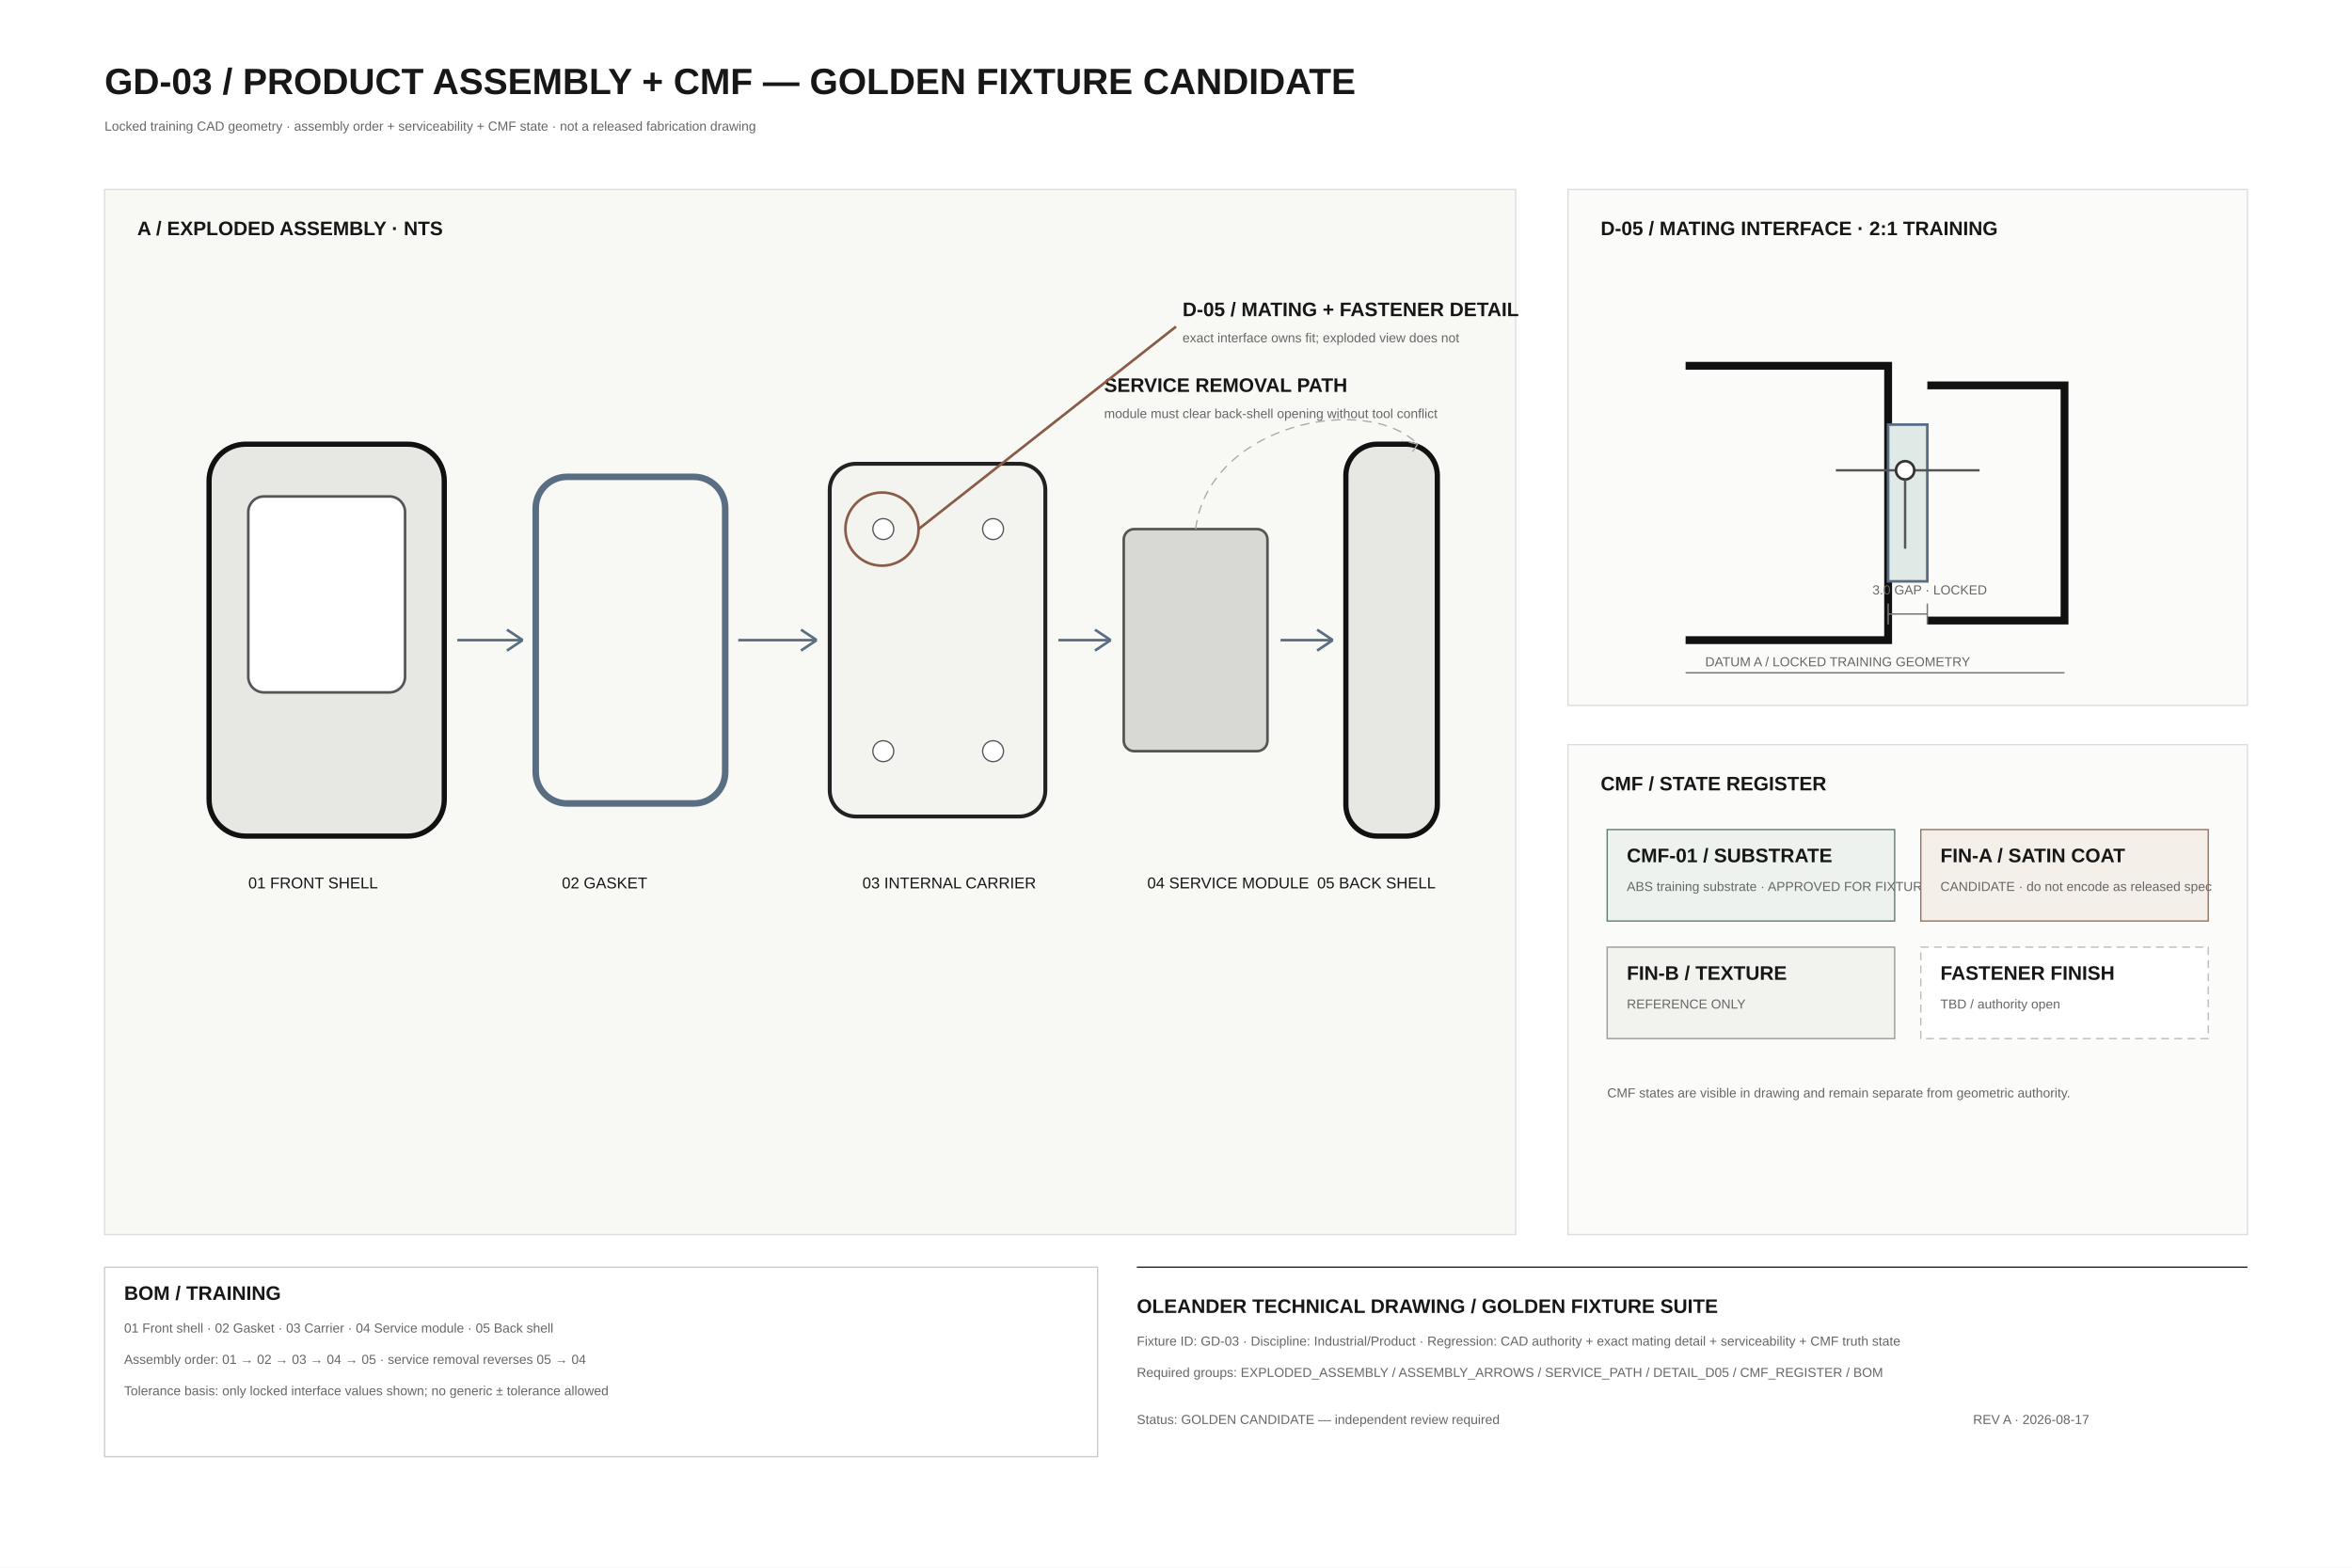
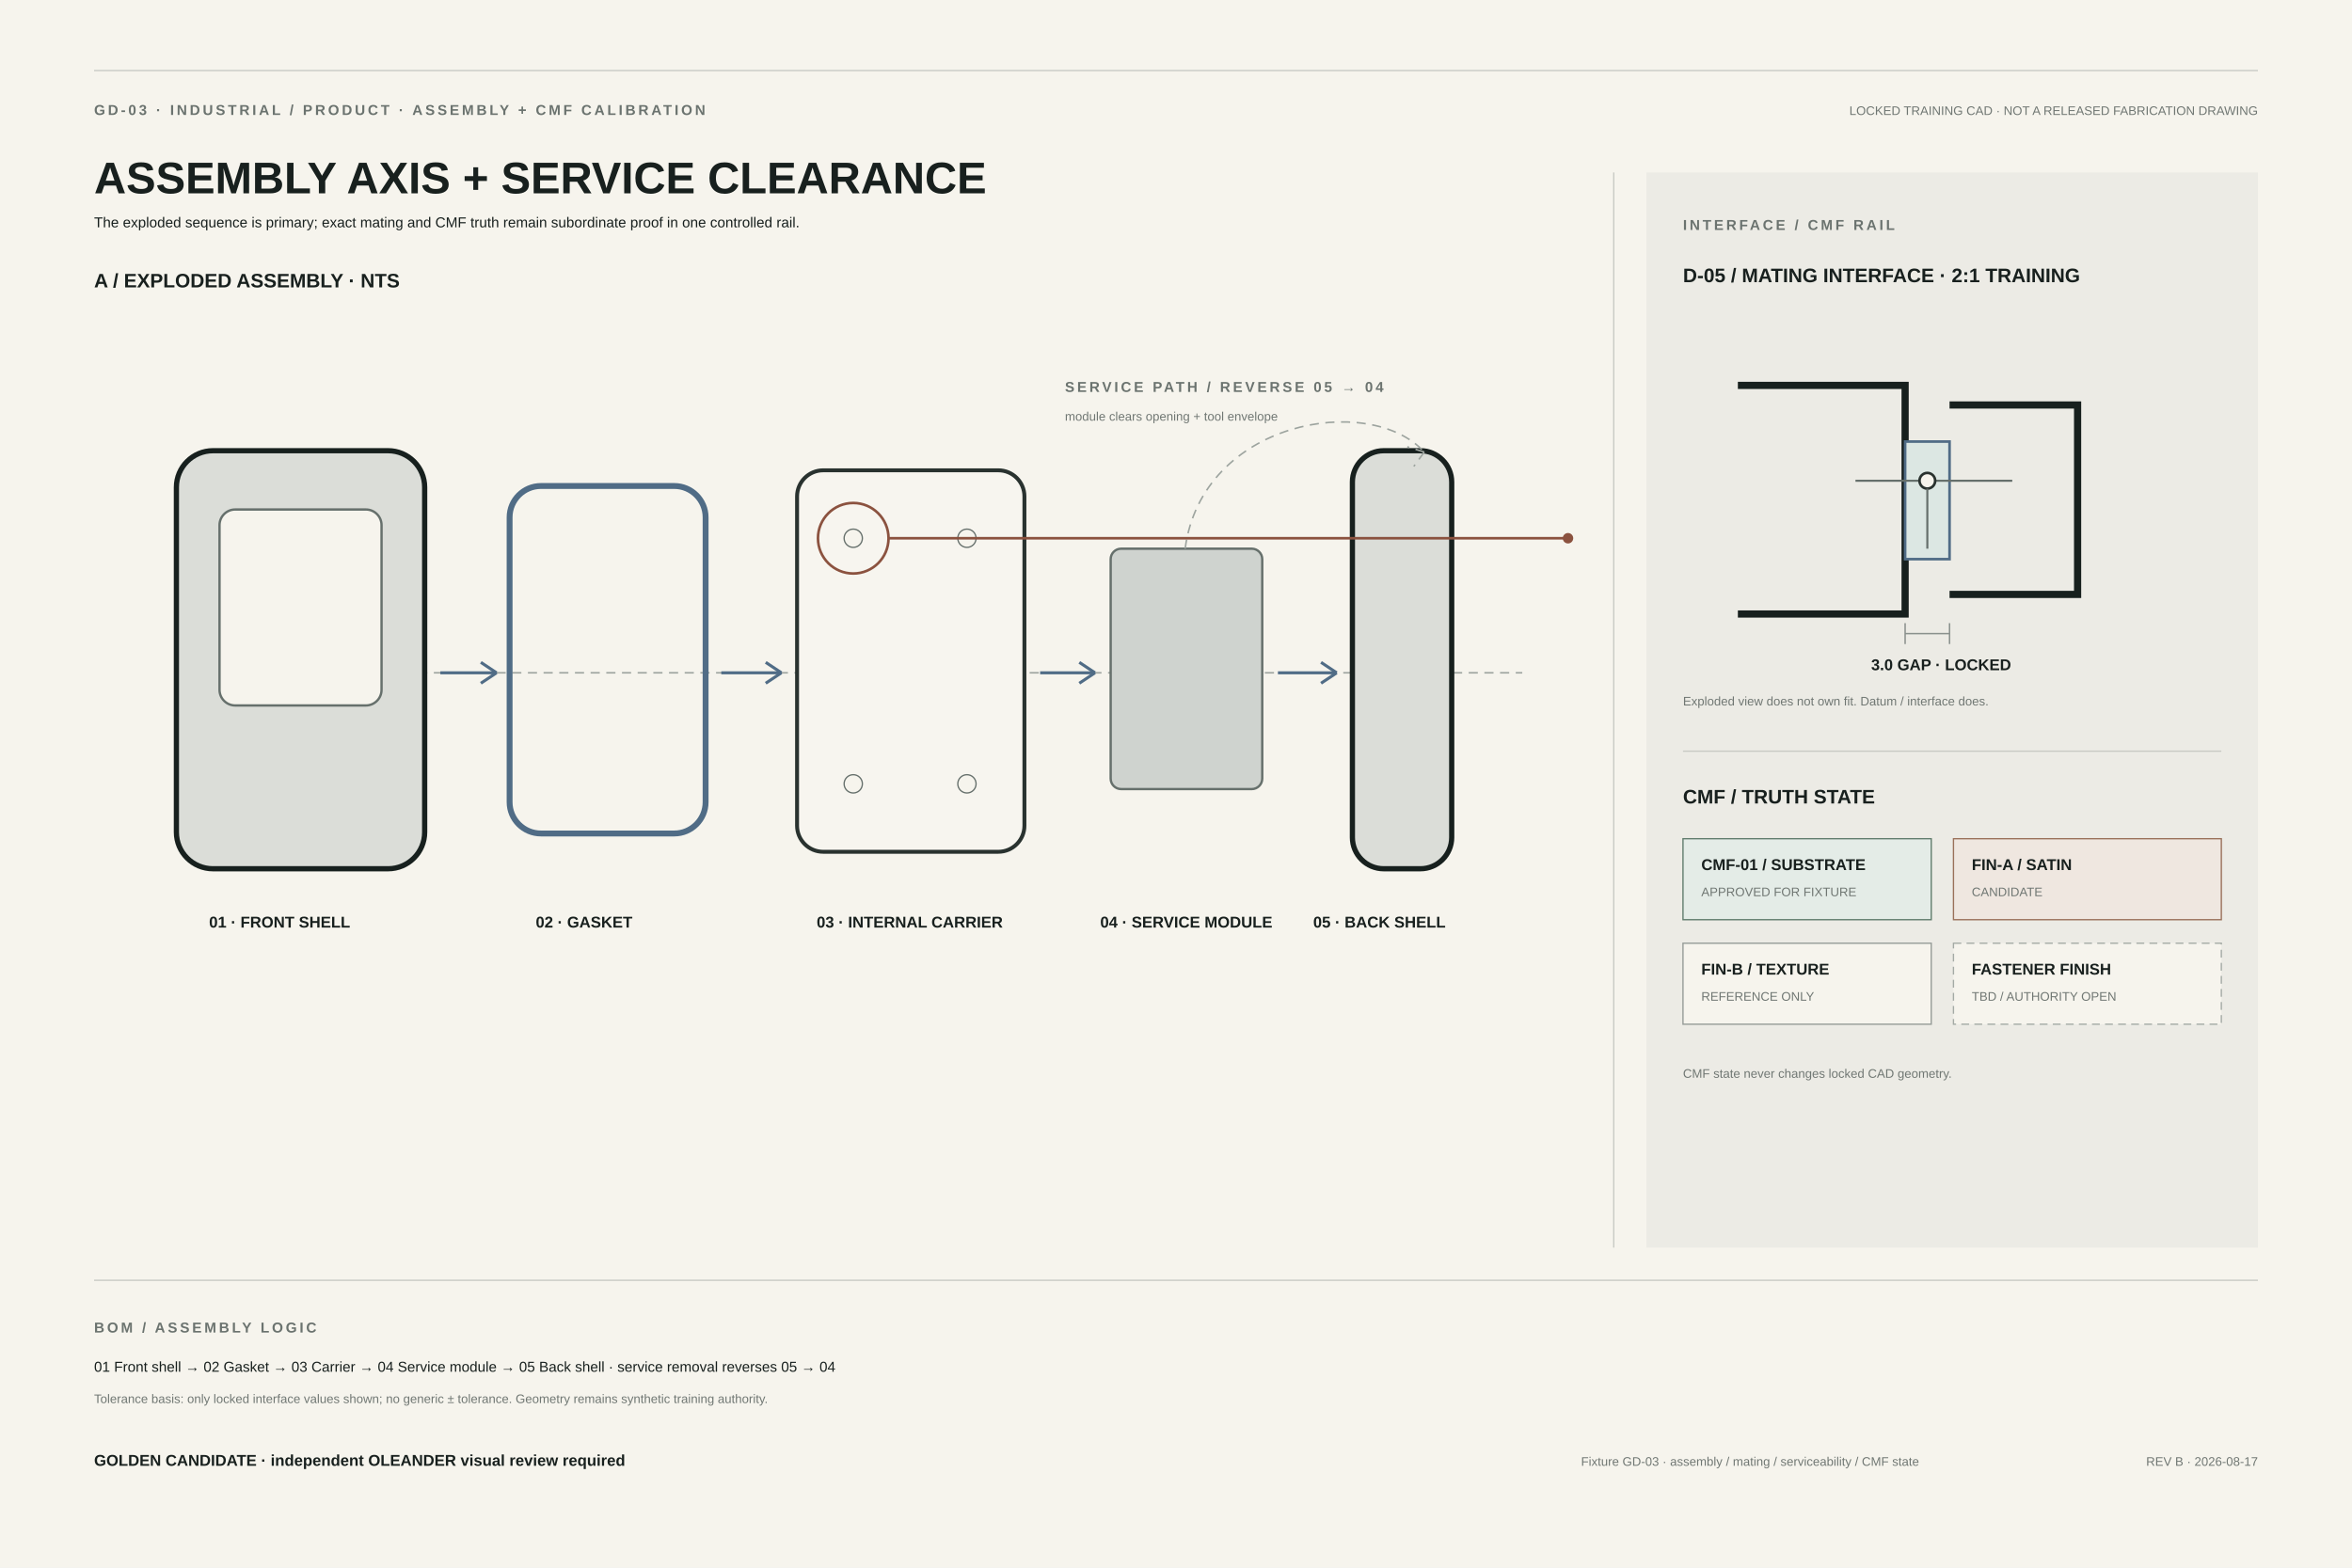
<svg xmlns="http://www.w3.org/2000/svg" width="1800" height="1200" viewBox="0 0 1800 1200">
-   <style>text{font-family:Arial,Helvetica,sans-serif;fill:#171717}.t1{font-size:28px;font-weight:700}.t2{font-size:15px;font-weight:700}.tx{font-size:12px}.sm{font-size:10px;fill:#666}.l1{stroke:#111;stroke-width:6;fill:none}.l2{stroke:#222;stroke-width:3;fill:none}.l3{stroke:#555;stroke-width:1.8;fill:none}.l4{stroke:#777;stroke-width:1.1;fill:none}.ghost{stroke:#aaa;stroke-width:1;fill:none;stroke-dasharray:7 5}.fill1{fill:#e7e7e3}.fill2{fill:#f3f3ef}.fill3{fill:#d8d8d4}.accent{stroke:#596d83;stroke-width:2;fill:none}.candidate{fill:#f5efe9;stroke:#9a715a}.approved{fill:#edf2ef;stroke:#607c6d}</style>
-   <rect width="1800" height="1200" fill="#fff" />
-   <text x="80" y="72" class="t1">GD-03 / PRODUCT ASSEMBLY + CMF — GOLDEN FIXTURE CANDIDATE</text>
-   <text x="80" y="100" class="sm">Locked training CAD geometry · assembly order + serviceability + CMF state · not a released fabrication drawing</text>
+   <style>
+ text{font-family:Arial,Helvetica,sans-serif;fill:#18201e}.cap{font-size:11px;font-weight:700;letter-spacing:2px;fill:#6b736f}.claim{font-size:34px;font-weight:700}.viewtitle{font-size:15px;font-weight:700}.label{font-size:12px;font-weight:700}.tx{font-size:11px}.sm{font-size:9.5px;fill:#707773}.paper{fill:#f6f4ed}.rail{fill:#ecebe5}.l1{stroke:#17201e;stroke-width:5.5;fill:none}.l2{stroke:#29322f;stroke-width:3;fill:none}.l3{stroke:#66706c;stroke-width:1.6;fill:none}.l4{stroke:#8a918d;stroke-width:1.1;fill:none}.ghost{stroke:#9da49f;stroke-width:1.2;fill:none;stroke-dasharray:7 5}.accent{stroke:#506c86;stroke-width:2.3;fill:none}.accentFill{fill:#506c86}.fill1{fill:#dbddd8}.fill2{fill:#f7f5ef}.fill3{fill:#cfd3cf}.approved{fill:#e4ece7;stroke:#607c6d}.candidate{fill:#efe7e0;stroke:#9a715a}.hair{stroke:#c8cac4;stroke-width:1}
+ </style>
+   <rect class="paper" width="1800" height="1200" />
+   <g id="HIERARCHY_FRAME">
+     <line x1="72" y1="54" x2="1728" y2="54" class="hair" />
+     <line x1="1235" y1="132" x2="1235" y2="955" class="hair" />
+     <line x1="72" y1="980" x2="1728" y2="980" class="hair" />
+   </g>
+   <text x="72" y="88" class="cap">GD-03 · INDUSTRIAL / PRODUCT · ASSEMBLY + CMF CALIBRATION</text>
+   <text x="1728" y="88" class="sm" text-anchor="end">LOCKED TRAINING CAD · NOT A RELEASED FABRICATION DRAWING</text>
+   <g id="PRIMARY_CLAIM">
+     <text x="72" y="148" class="claim">ASSEMBLY AXIS + SERVICE CLEARANCE</text>
+     <text x="72" y="174" class="tx">The exploded sequence is primary; exact mating and CMF truth remain subordinate proof in one controlled rail.</text>
+   </g>
  <g id="EXPLODED_ASSEMBLY">
-     <rect x="80" y="145" width="1080" height="800" fill="#f8f8f5" stroke="#ddd" />
-     <text x="105" y="180" class="t2">A / EXPLODED ASSEMBLY · NTS</text>
+     <text x="72" y="220" class="viewtitle">A / EXPLODED ASSEMBLY · NTS</text>
+     <line x1="140" y1="515" x2="1165" y2="515" class="ghost" />
    <g id="PART_01_FRONT_SHELL">
-       <rect x="160" y="340" width="180" height="300" rx="28" class="fill1" stroke="#111" stroke-width="4" />
-       <rect x="190" y="380" width="120" height="150" rx="12" fill="#fff" stroke="#555" stroke-width="2" />
-       <text x="190" y="680" class="tx">01 FRONT SHELL</text>
+       <rect x="135" y="345" width="190" height="320" rx="28" class="fill1" stroke="#17201e" stroke-width="4" />
+       <rect x="168" y="390" width="124" height="150" rx="12" fill="#f6f4ed" stroke="#66706c" stroke-width="1.8" />
+       <text x="160" y="710" class="label">01 · FRONT SHELL</text>
    </g>
    <g id="PART_02_GASKET">
-       <rect x="410" y="365" width="145" height="250" rx="24" fill="none" stroke="#596d83" stroke-width="5" />
-       <text x="430" y="680" class="tx">02 GASKET</text>
+       <rect x="390" y="372" width="150" height="266" rx="24" fill="none" stroke="#506c86" stroke-width="4.5" />
+       <text x="410" y="710" class="label">02 · GASKET</text>
    </g>
    <g id="PART_03_CARRIER">
-       <rect x="635" y="355" width="165" height="270" rx="20" class="fill2" stroke="#222" stroke-width="3" />
-       <circle cx="676" cy="405" r="8" fill="#fff" stroke="#555" />
-       <circle cx="760" cy="405" r="8" fill="#fff" stroke="#555" />
-       <circle cx="676" cy="575" r="8" fill="#fff" stroke="#555" />
-       <circle cx="760" cy="575" r="8" fill="#fff" stroke="#555" />
-       <text x="660" y="680" class="tx">03 INTERNAL CARRIER</text>
+       <rect x="610" y="360" width="174" height="292" rx="20" class="fill2" stroke="#29322f" stroke-width="3" />
+       <circle cx="653" cy="412" r="7" fill="#f6f4ed" stroke="#66706c" />
+       <circle cx="740" cy="412" r="7" fill="#f6f4ed" stroke="#66706c" />
+       <circle cx="653" cy="600" r="7" fill="#f6f4ed" stroke="#66706c" />
+       <circle cx="740" cy="600" r="7" fill="#f6f4ed" stroke="#66706c" />
+       <text x="625" y="710" class="label">03 · INTERNAL CARRIER</text>
    </g>
    <g id="PART_04_BATTERY">
-       <rect x="860" y="405" width="110" height="170" rx="8" class="fill3" stroke="#555" stroke-width="2" />
-       <text x="878" y="680" class="tx">04 SERVICE MODULE</text>
+       <rect x="850" y="420" width="116" height="184" rx="8" class="fill3" stroke="#66706c" stroke-width="1.8" />
+       <text x="842" y="710" class="label">04 · SERVICE MODULE</text>
    </g>
    <g id="PART_05_BACK_SHELL">
-       <rect x="1030" y="340" width="70" height="300" rx="24" class="fill1" stroke="#111" stroke-width="4" />
-       <text x="1008" y="680" class="tx">05 BACK SHELL</text>
+       <rect x="1035" y="345" width="76" height="320" rx="24" class="fill1" stroke="#17201e" stroke-width="4" />
+       <text x="1005" y="710" class="label">05 · BACK SHELL</text>
    </g>
    <g id="ASSEMBLY_ARROWS" class="accent">
-       <line x1="350" y1="490" x2="400" y2="490" />
-       <path d="M400 490 l-12 -8 m12 8 l-12 8" />
-       <line x1="565" y1="490" x2="625" y2="490" />
-       <path d="M625 490 l-12 -8 m12 8 l-12 8" />
-       <line x1="810" y1="490" x2="850" y2="490" />
-       <path d="M850 490 l-12 -8 m12 8 l-12 8" />
-       <line x1="980" y1="490" x2="1020" y2="490" />
-       <path d="M1020 490 l-12 -8 m12 8 l-12 8" />
+       <line x1="337" y1="515" x2="380" y2="515" />
+       <path d="M380 515 l-12 -8 m12 8 l-12 8" />
+       <line x1="552" y1="515" x2="598" y2="515" />
+       <path d="M598 515 l-12 -8 m12 8 l-12 8" />
+       <line x1="796" y1="515" x2="838" y2="515" />
+       <path d="M838 515 l-12 -8 m12 8 l-12 8" />
+       <line x1="978" y1="515" x2="1023" y2="515" />
+       <path d="M1023 515 l-12 -8 m12 8 l-12 8" />
    </g>
    <g id="SERVICE_PATH">
-       <path d="M915 405 C925 325 1045 300 1085 340" class="ghost" />
-       <path d="M1085 340 l-12 -3 m12 3 l-7 10" class="ghost" />
-       <text x="845" y="300" class="t2">SERVICE REMOVAL PATH</text>
-       <text x="845" y="320" class="sm">module must clear back-shell opening without tool conflict</text>
+       <path d="M907 420 C920 322 1048 300 1090 346" class="ghost" />
+       <path d="M1090 346 l-13 -4 m13 4 l-8 11" class="ghost" />
+       <text x="815" y="300" class="cap">SERVICE PATH / REVERSE 05 → 04</text>
+       <text x="815" y="322" class="sm">module clears opening + tool envelope</text>
    </g>
    <g id="INTERFACE_CALLOUT">
-       <circle cx="675" cy="405" r="28" fill="none" stroke="#8a5b46" stroke-width="2" />
-       <line x1="703" y1="405" x2="900" y2="250" stroke="#8a5b46" stroke-width="2" />
-       <text x="905" y="242" class="t2">D-05 / MATING + FASTENER DETAIL</text>
-       <text x="905" y="262" class="sm">exact interface owns fit; exploded view does not</text>
+       <circle cx="653" cy="412" r="27" fill="none" stroke="#8b523f" stroke-width="2" />
+       <path d="M680 412 H1200" stroke="#8b523f" stroke-width="2" fill="none" />
+       <circle cx="1200" cy="412" r="4" fill="#8b523f" />
    </g>
  </g>
-   <g id="DETAIL_D05">
-     <rect x="1200" y="145" width="520" height="395" fill="#fbfbfa" stroke="#ddd" />
-     <text x="1225" y="180" class="t2">D-05 / MATING INTERFACE · 2:1 TRAINING</text>
-     <path d="M1290 280 h155 v210 h-155" class="l1" />
-     <path d="M1475 295 h105 v180 h-105" class="l1" />
-     <rect x="1445" y="325" width="30" height="120" fill="#dfe9e5" stroke="#596d83" stroke-width="2" />
-     <line x1="1405" y1="360" x2="1515" y2="360" class="l3" />
-     <circle cx="1458" cy="360" r="7" fill="#fff" stroke="#333" stroke-width="2" />
-     <line x1="1458" y1="367" x2="1458" y2="420" class="l3" />
-     <line x1="1290" y1="515" x2="1580" y2="515" class="l4" />
-     <text x="1305" y="510" class="sm">DATUM A / LOCKED TRAINING GEOMETRY</text>
-     <line x1="1445" y1="470" x2="1475" y2="470" class="l4" />
-     <line x1="1445" y1="462" x2="1445" y2="478" class="l4" />
-     <line x1="1475" y1="462" x2="1475" y2="478" class="l4" />
-     <text x="1433" y="455" class="sm">3.0 GAP · LOCKED</text>
-   </g>
-   <g id="CMF_REGISTER">
-     <rect x="1200" y="570" width="520" height="375" fill="#fbfbfa" stroke="#ddd" />
-     <text x="1225" y="605" class="t2">CMF / STATE REGISTER</text>
-     <rect x="1230" y="635" width="220" height="70" class="approved" />
-     <text x="1245" y="660" class="t2">CMF-01 / SUBSTRATE</text>
-     <text x="1245" y="682" class="sm">ABS training substrate · APPROVED FOR FIXTURE</text>
-     <rect x="1470" y="635" width="220" height="70" class="candidate" />
-     <text x="1485" y="660" class="t2">FIN-A / SATIN COAT</text>
-     <text x="1485" y="682" class="sm">CANDIDATE · do not encode as released spec</text>
-     <rect x="1230" y="725" width="220" height="70" fill="#f2f2ef" stroke="#999" />
-     <text x="1245" y="750" class="t2">FIN-B / TEXTURE</text>
-     <text x="1245" y="772" class="sm">REFERENCE ONLY</text>
-     <rect x="1470" y="725" width="220" height="70" fill="#fff" stroke="#bbb" stroke-dasharray="6 4" />
-     <text x="1485" y="750" class="t2">FASTENER FINISH</text>
-     <text x="1485" y="772" class="sm">TBD / authority open</text>
-     <text x="1230" y="840" class="sm">CMF states are visible in drawing and remain separate from geometric authority.</text>
+   <g id="ANNOTATION_RAIL">
+     <rect x="1260" y="132" width="468" height="823" class="rail" />
+     <text x="1288" y="176" class="cap">INTERFACE / CMF RAIL</text>
+     <g id="DETAIL_D05">
+       <text x="1288" y="216" class="viewtitle">D-05 / MATING INTERFACE · 2:1 TRAINING</text>
+       <path d="M1330 295 H1458 V470 H1330" class="l1" />
+       <path d="M1492 310 H1590 V455 H1492" class="l1" />
+       <rect x="1458" y="338" width="34" height="90" fill="#dce7e3" stroke="#506c86" stroke-width="2" />
+       <line x1="1420" y1="368" x2="1540" y2="368" class="l3" />
+       <circle cx="1475" cy="368" r="6" fill="#f6f4ed" stroke="#29322f" stroke-width="2" />
+       <line x1="1475" y1="374" x2="1475" y2="420" class="l3" />
+       <line x1="1458" y1="485" x2="1492" y2="485" class="l4" />
+       <line x1="1458" y1="477" x2="1458" y2="493" class="l4" />
+       <line x1="1492" y1="477" x2="1492" y2="493" class="l4" />
+       <text x="1432" y="513" class="label">3.0 GAP · LOCKED</text>
+       <text x="1288" y="540" class="sm">Exploded view does not own fit. Datum / interface does.</text>
+     </g>
+     <line x1="1288" y1="575" x2="1700" y2="575" class="hair" />
+     <g id="CMF_REGISTER">
+       <text x="1288" y="615" class="viewtitle">CMF / TRUTH STATE</text>
+       <rect x="1288" y="642" width="190" height="62" class="approved" />
+       <text x="1302" y="666" class="label">CMF-01 / SUBSTRATE</text>
+       <text x="1302" y="686" class="sm">APPROVED FOR FIXTURE</text>
+       <rect x="1495" y="642" width="205" height="62" class="candidate" />
+       <text x="1509" y="666" class="label">FIN-A / SATIN</text>
+       <text x="1509" y="686" class="sm">CANDIDATE</text>
+       <rect x="1288" y="722" width="190" height="62" fill="#f6f4ed" stroke="#959b97" />
+       <text x="1302" y="746" class="label">FIN-B / TEXTURE</text>
+       <text x="1302" y="766" class="sm">REFERENCE ONLY</text>
+       <rect x="1495" y="722" width="205" height="62" fill="#f6f4ed" stroke="#a4aaa5" stroke-dasharray="6 4" />
+       <text x="1509" y="746" class="label">FASTENER FINISH</text>
+       <text x="1509" y="766" class="sm">TBD / AUTHORITY OPEN</text>
+       <text x="1288" y="825" class="sm">CMF state never changes locked CAD geometry.</text>
+     </g>
  </g>
  <g id="BOM">
-     <rect x="80" y="970" width="760" height="145" fill="#fff" stroke="#ccc" />
-     <text x="95" y="995" class="t2">BOM / TRAINING</text>
-     <text x="95" y="1020" class="sm">01 Front shell · 02 Gasket · 03 Carrier · 04 Service module · 05 Back shell</text>
-     <text x="95" y="1044" class="sm">Assembly order: 01 → 02 → 03 → 04 → 05 · service removal reverses 05 → 04</text>
-     <text x="95" y="1068" class="sm">Tolerance basis: only locked interface values shown; no generic ± tolerance allowed</text>
+     <text x="72" y="1020" class="cap">BOM / ASSEMBLY LOGIC</text>
+     <text x="72" y="1050" class="tx">01 Front shell → 02 Gasket → 03 Carrier → 04 Service module → 05 Back shell · service removal reverses 05 → 04</text>
+     <text x="72" y="1074" class="sm">Tolerance basis: only locked interface values shown; no generic ± tolerance. Geometry remains synthetic training authority.</text>
  </g>
-   <g id="TITLE_BLOCK">
-     <line x1="870" y1="970" x2="1720" y2="970" stroke="#222" />
-     <text x="870" y="1005" class="t2">OLEANDER TECHNICAL DRAWING / GOLDEN FIXTURE SUITE</text>
-     <text x="870" y="1030" class="sm">Fixture ID: GD-03 · Discipline: Industrial/Product · Regression: CAD authority + exact mating detail + serviceability + CMF truth state</text>
-     <text x="870" y="1054" class="sm">Required groups: EXPLODED_ASSEMBLY / ASSEMBLY_ARROWS / SERVICE_PATH / DETAIL_D05 / CMF_REGISTER / BOM</text>
-     <text x="870" y="1090" class="sm">Status: GOLDEN CANDIDATE — independent review required</text>
-     <text x="1510" y="1090" class="sm">REV A · 2026-08-17</text>
+   <g id="METADATA_RAIL">
+     <g id="TITLE_BLOCK">
+       <text x="72" y="1122" class="label">GOLDEN CANDIDATE · independent OLEANDER visual review required</text>
+       <text x="1210" y="1122" class="sm">Fixture GD-03 · assembly / mating / serviceability / CMF state</text>
+       <text x="1728" y="1122" class="sm" text-anchor="end">REV B · 2026-08-17</text>
+     </g>
  </g>
</svg>
